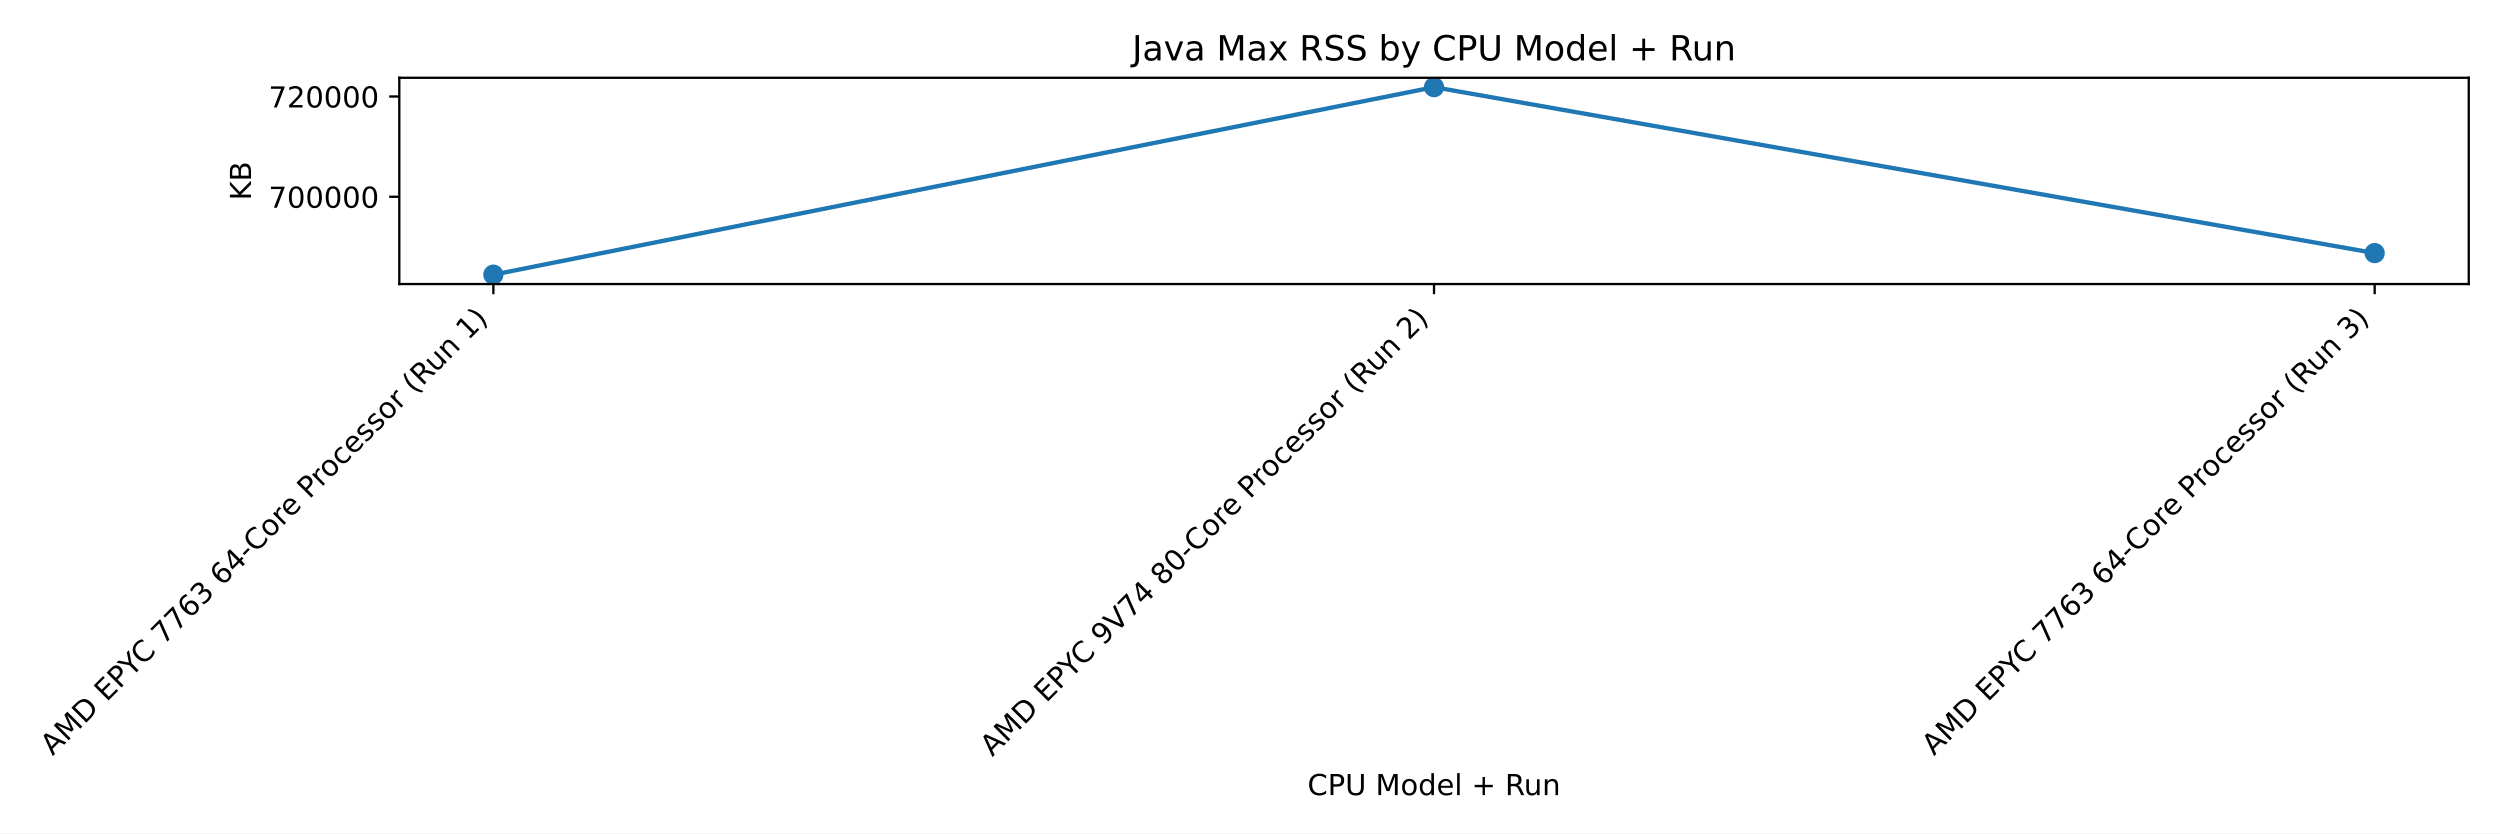
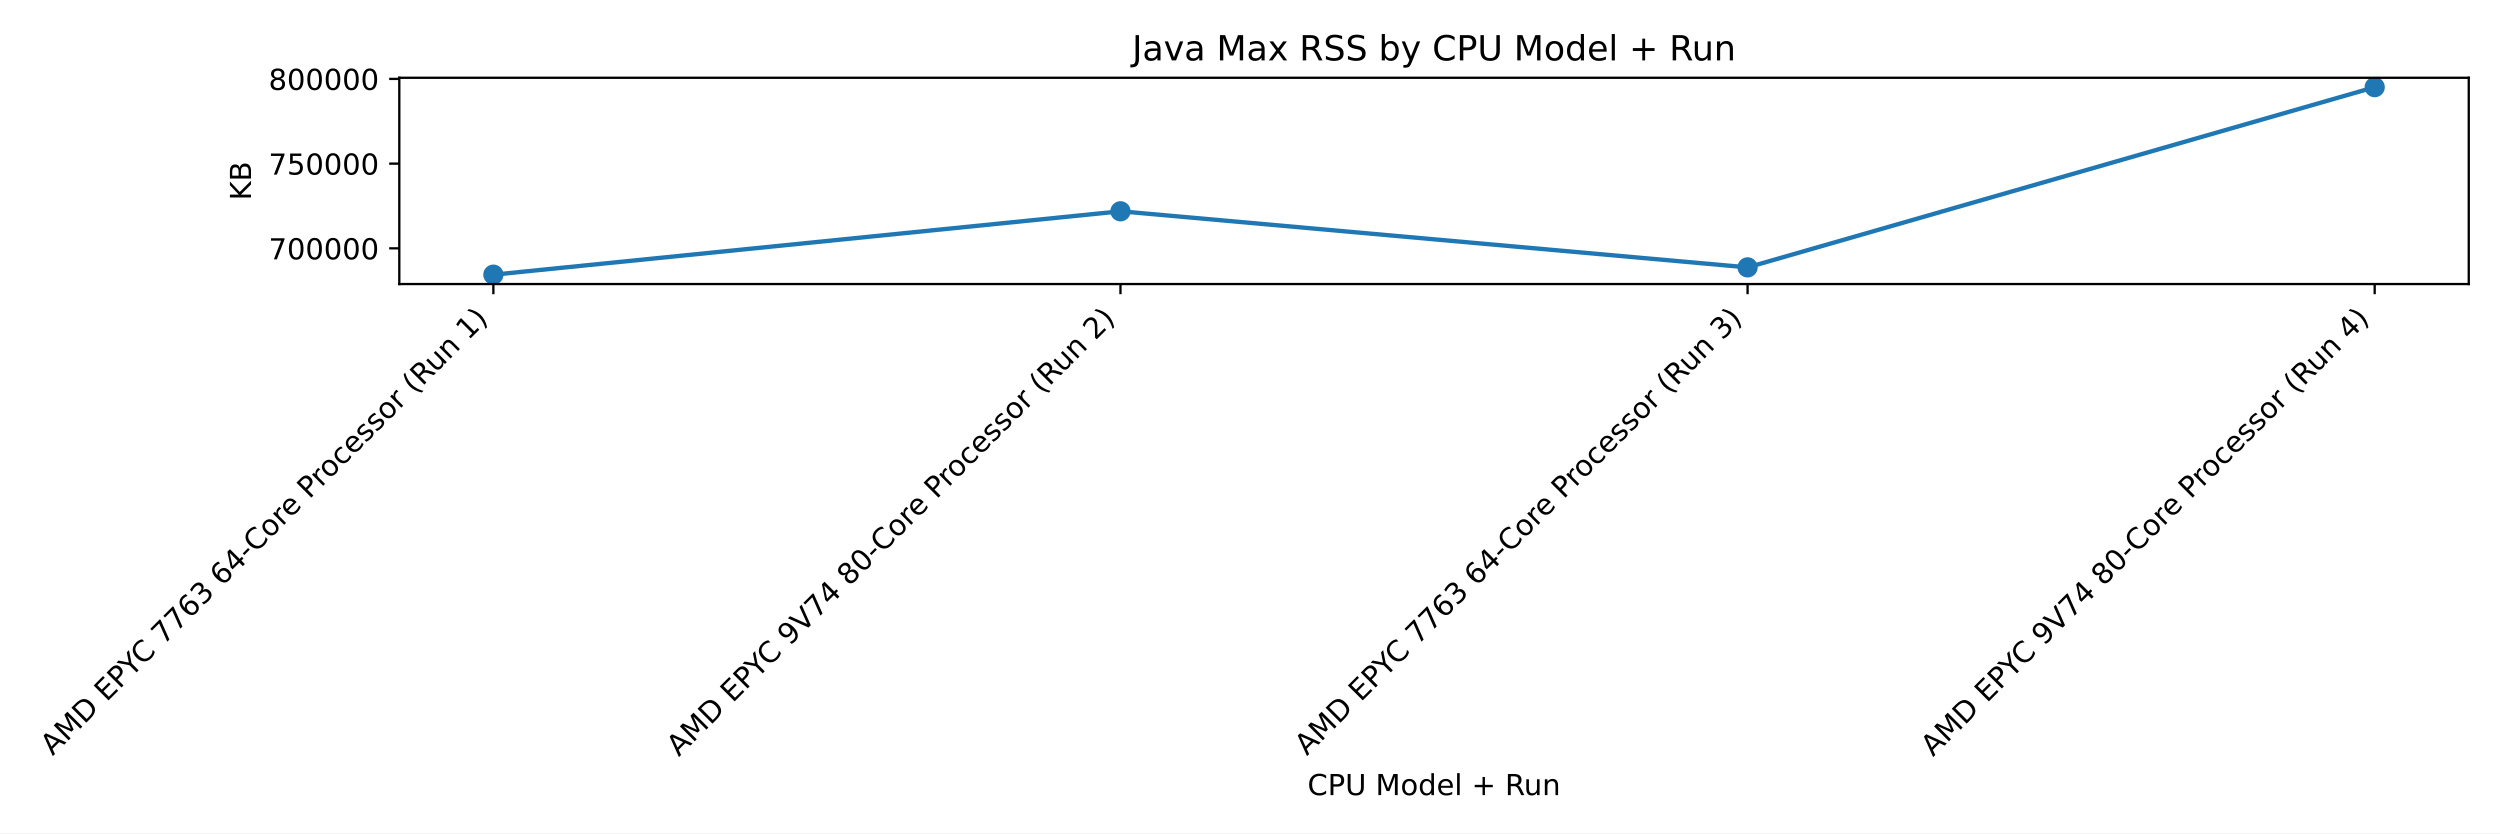
<svg xmlns="http://www.w3.org/2000/svg" xmlns:xlink="http://www.w3.org/1999/xlink" width="864pt" height="288pt" viewBox="0 0 864 288" version="1.1">
  <defs>
    <style type="text/css">*{stroke-linejoin: round; stroke-linecap: butt}</style>
  </defs>
  <g id="figure_1">
    <g id="patch_1">
      <path d="M 0 288  L 864 288  L 864 0  L 0 0  z " style="fill: #ffffff" />
    </g>
    <g id="axes_1">
      <g id="patch_2">
        <path d="M 137.999 98.166  L 853.2 98.166  L 853.2 26.88  L 137.999 26.88  z " style="fill: #ffffff" />
      </g>
      <g id="matplotlib.axis_1">
        <g id="xtick_1">
          <g id="line2d_1">
            <defs>
-               <path id="m77869fb9e8" d="M 0 0  L 0 3.5  " style="stroke: #000000; stroke-width: 0.8" />
+               <path id="m0b46e09ee9" d="M 0 0  L 0 3.5  " style="stroke: #000000; stroke-width: 0.8" />
            </defs>
            <g>
-               <use xlink:href="#m77869fb9e8" x="170.508" y="98.166" style="stroke: #000000; stroke-width: 0.8" />
+               <use xlink:href="#m0b46e09ee9" x="170.508" y="98.166" style="stroke: #000000; stroke-width: 0.8" />
            </g>
          </g>
          <g id="text_1">
            <g transform="translate(18.19508 261.3818) rotate(-45) scale(0.1 -0.1)">
              <defs>
                <path id="DejaVuSans-41" d="M 2188 4044  L 1331 1722  L 3047 1722  L 2188 4044  z M 1831 4666  L 2547 4666  L 4325 0  L 3669 0  L 3244 1197  L 1141 1197  L 716 0  L 50 0  L 1831 4666  z " transform="scale(0.015625)" />
                <path id="DejaVuSans-4d" d="M 628 4666  L 1569 4666  L 2759 1491  L 3956 4666  L 4897 4666  L 4897 0  L 4281 0  L 4281 4097  L 3078 897  L 2444 897  L 1241 4097  L 1241 0  L 628 0  L 628 4666  z " transform="scale(0.015625)" />
                <path id="DejaVuSans-44" d="M 1259 4147  L 1259 519  L 2022 519  Q 2988 519 3436 956  Q 3884 1394 3884 2338  Q 3884 3275 3436 3711  Q 2988 4147 2022 4147  L 1259 4147  z M 628 4666  L 1925 4666  Q 3281 4666 3915 4102  Q 4550 3538 4550 2338  Q 4550 1131 3912 565  Q 3275 0 1925 0  L 628 0  L 628 4666  z " transform="scale(0.015625)" />
                <path id="DejaVuSans-20" transform="scale(0.015625)" />
                <path id="DejaVuSans-45" d="M 628 4666  L 3578 4666  L 3578 4134  L 1259 4134  L 1259 2753  L 3481 2753  L 3481 2222  L 1259 2222  L 1259 531  L 3634 531  L 3634 0  L 628 0  L 628 4666  z " transform="scale(0.015625)" />
                <path id="DejaVuSans-50" d="M 1259 4147  L 1259 2394  L 2053 2394  Q 2494 2394 2734 2622  Q 2975 2850 2975 3272  Q 2975 3691 2734 3919  Q 2494 4147 2053 4147  L 1259 4147  z M 628 4666  L 2053 4666  Q 2838 4666 3239 4311  Q 3641 3956 3641 3272  Q 3641 2581 3239 2228  Q 2838 1875 2053 1875  L 1259 1875  L 1259 0  L 628 0  L 628 4666  z " transform="scale(0.015625)" />
                <path id="DejaVuSans-59" d="M -13 4666  L 666 4666  L 1959 2747  L 3244 4666  L 3922 4666  L 2272 2222  L 2272 0  L 1638 0  L 1638 2222  L -13 4666  z " transform="scale(0.015625)" />
                <path id="DejaVuSans-43" d="M 4122 4306  L 4122 3641  Q 3803 3938 3442 4084  Q 3081 4231 2675 4231  Q 1875 4231 1450 3742  Q 1025 3253 1025 2328  Q 1025 1406 1450 917  Q 1875 428 2675 428  Q 3081 428 3442 575  Q 3803 722 4122 1019  L 4122 359  Q 3791 134 3420 21  Q 3050 -91 2638 -91  Q 1578 -91 968 557  Q 359 1206 359 2328  Q 359 3453 968 4101  Q 1578 4750 2638 4750  Q 3056 4750 3426 4639  Q 3797 4528 4122 4306  z " transform="scale(0.015625)" />
                <path id="DejaVuSans-37" d="M 525 4666  L 3525 4666  L 3525 4397  L 1831 0  L 1172 0  L 2766 4134  L 525 4134  L 525 4666  z " transform="scale(0.015625)" />
                <path id="DejaVuSans-36" d="M 2113 2584  Q 1688 2584 1439 2293  Q 1191 2003 1191 1497  Q 1191 994 1439 701  Q 1688 409 2113 409  Q 2538 409 2786 701  Q 3034 994 3034 1497  Q 3034 2003 2786 2293  Q 2538 2584 2113 2584  z M 3366 4563  L 3366 3988  Q 3128 4100 2886 4159  Q 2644 4219 2406 4219  Q 1781 4219 1451 3797  Q 1122 3375 1075 2522  Q 1259 2794 1537 2939  Q 1816 3084 2150 3084  Q 2853 3084 3261 2657  Q 3669 2231 3669 1497  Q 3669 778 3244 343  Q 2819 -91 2113 -91  Q 1303 -91 875 529  Q 447 1150 447 2328  Q 447 3434 972 4092  Q 1497 4750 2381 4750  Q 2619 4750 2861 4703  Q 3103 4656 3366 4563  z " transform="scale(0.015625)" />
                <path id="DejaVuSans-33" d="M 2597 2516  Q 3050 2419 3304 2112  Q 3559 1806 3559 1356  Q 3559 666 3084 287  Q 2609 -91 1734 -91  Q 1441 -91 1130 -33  Q 819 25 488 141  L 488 750  Q 750 597 1062 519  Q 1375 441 1716 441  Q 2309 441 2620 675  Q 2931 909 2931 1356  Q 2931 1769 2642 2001  Q 2353 2234 1838 2234  L 1294 2234  L 1294 2753  L 1863 2753  Q 2328 2753 2575 2939  Q 2822 3125 2822 3475  Q 2822 3834 2567 4026  Q 2313 4219 1838 4219  Q 1578 4219 1281 4162  Q 984 4106 628 3988  L 628 4550  Q 988 4650 1302 4700  Q 1616 4750 1894 4750  Q 2613 4750 3031 4423  Q 3450 4097 3450 3541  Q 3450 3153 3228 2886  Q 3006 2619 2597 2516  z " transform="scale(0.015625)" />
                <path id="DejaVuSans-34" d="M 2419 4116  L 825 1625  L 2419 1625  L 2419 4116  z M 2253 4666  L 3047 4666  L 3047 1625  L 3713 1625  L 3713 1100  L 3047 1100  L 3047 0  L 2419 0  L 2419 1100  L 313 1100  L 313 1709  L 2253 4666  z " transform="scale(0.015625)" />
                <path id="DejaVuSans-2d" d="M 313 2009  L 1997 2009  L 1997 1497  L 313 1497  L 313 2009  z " transform="scale(0.015625)" />
                <path id="DejaVuSans-6f" d="M 1959 3097  Q 1497 3097 1228 2736  Q 959 2375 959 1747  Q 959 1119 1226 758  Q 1494 397 1959 397  Q 2419 397 2687 759  Q 2956 1122 2956 1747  Q 2956 2369 2687 2733  Q 2419 3097 1959 3097  z M 1959 3584  Q 2709 3584 3137 3096  Q 3566 2609 3566 1747  Q 3566 888 3137 398  Q 2709 -91 1959 -91  Q 1206 -91 779 398  Q 353 888 353 1747  Q 353 2609 779 3096  Q 1206 3584 1959 3584  z " transform="scale(0.015625)" />
                <path id="DejaVuSans-72" d="M 2631 2963  Q 2534 3019 2420 3045  Q 2306 3072 2169 3072  Q 1681 3072 1420 2755  Q 1159 2438 1159 1844  L 1159 0  L 581 0  L 581 3500  L 1159 3500  L 1159 2956  Q 1341 3275 1631 3429  Q 1922 3584 2338 3584  Q 2397 3584 2469 3576  Q 2541 3569 2628 3553  L 2631 2963  z " transform="scale(0.015625)" />
                <path id="DejaVuSans-65" d="M 3597 1894  L 3597 1613  L 953 1613  Q 991 1019 1311 708  Q 1631 397 2203 397  Q 2534 397 2845 478  Q 3156 559 3463 722  L 3463 178  Q 3153 47 2828 -22  Q 2503 -91 2169 -91  Q 1331 -91 842 396  Q 353 884 353 1716  Q 353 2575 817 3079  Q 1281 3584 2069 3584  Q 2775 3584 3186 3129  Q 3597 2675 3597 1894  z M 3022 2063  Q 3016 2534 2758 2815  Q 2500 3097 2075 3097  Q 1594 3097 1305 2825  Q 1016 2553 972 2059  L 3022 2063  z " transform="scale(0.015625)" />
                <path id="DejaVuSans-63" d="M 3122 3366  L 3122 2828  Q 2878 2963 2633 3030  Q 2388 3097 2138 3097  Q 1578 3097 1268 2742  Q 959 2388 959 1747  Q 959 1106 1268 751  Q 1578 397 2138 397  Q 2388 397 2633 464  Q 2878 531 3122 666  L 3122 134  Q 2881 22 2623 -34  Q 2366 -91 2075 -91  Q 1284 -91 818 406  Q 353 903 353 1747  Q 353 2603 823 3093  Q 1294 3584 2113 3584  Q 2378 3584 2631 3529  Q 2884 3475 3122 3366  z " transform="scale(0.015625)" />
                <path id="DejaVuSans-73" d="M 2834 3397  L 2834 2853  Q 2591 2978 2328 3040  Q 2066 3103 1784 3103  Q 1356 3103 1142 2972  Q 928 2841 928 2578  Q 928 2378 1081 2264  Q 1234 2150 1697 2047  L 1894 2003  Q 2506 1872 2764 1633  Q 3022 1394 3022 966  Q 3022 478 2636 193  Q 2250 -91 1575 -91  Q 1294 -91 989 -36  Q 684 19 347 128  L 347 722  Q 666 556 975 473  Q 1284 391 1588 391  Q 1994 391 2212 530  Q 2431 669 2431 922  Q 2431 1156 2273 1281  Q 2116 1406 1581 1522  L 1381 1569  Q 847 1681 609 1914  Q 372 2147 372 2553  Q 372 3047 722 3315  Q 1072 3584 1716 3584  Q 2034 3584 2315 3537  Q 2597 3491 2834 3397  z " transform="scale(0.015625)" />
                <path id="DejaVuSans-28" d="M 1984 4856  Q 1566 4138 1362 3434  Q 1159 2731 1159 2009  Q 1159 1288 1364 580  Q 1569 -128 1984 -844  L 1484 -844  Q 1016 -109 783 600  Q 550 1309 550 2009  Q 550 2706 781 3412  Q 1013 4119 1484 4856  L 1984 4856  z " transform="scale(0.015625)" />
                <path id="DejaVuSans-52" d="M 2841 2188  Q 3044 2119 3236 1894  Q 3428 1669 3622 1275  L 4263 0  L 3584 0  L 2988 1197  Q 2756 1666 2539 1819  Q 2322 1972 1947 1972  L 1259 1972  L 1259 0  L 628 0  L 628 4666  L 2053 4666  Q 2853 4666 3247 4331  Q 3641 3997 3641 3322  Q 3641 2881 3436 2590  Q 3231 2300 2841 2188  z M 1259 4147  L 1259 2491  L 2053 2491  Q 2509 2491 2742 2702  Q 2975 2913 2975 3322  Q 2975 3731 2742 3939  Q 2509 4147 2053 4147  L 1259 4147  z " transform="scale(0.015625)" />
                <path id="DejaVuSans-75" d="M 544 1381  L 544 3500  L 1119 3500  L 1119 1403  Q 1119 906 1312 657  Q 1506 409 1894 409  Q 2359 409 2629 706  Q 2900 1003 2900 1516  L 2900 3500  L 3475 3500  L 3475 0  L 2900 0  L 2900 538  Q 2691 219 2414 64  Q 2138 -91 1772 -91  Q 1169 -91 856 284  Q 544 659 544 1381  z M 1991 3584  L 1991 3584  z " transform="scale(0.015625)" />
                <path id="DejaVuSans-6e" d="M 3513 2113  L 3513 0  L 2938 0  L 2938 2094  Q 2938 2591 2744 2837  Q 2550 3084 2163 3084  Q 1697 3084 1428 2787  Q 1159 2491 1159 1978  L 1159 0  L 581 0  L 581 3500  L 1159 3500  L 1159 2956  Q 1366 3272 1645 3428  Q 1925 3584 2291 3584  Q 2894 3584 3203 3211  Q 3513 2838 3513 2113  z " transform="scale(0.015625)" />
                <path id="DejaVuSans-31" d="M 794 531  L 1825 531  L 1825 4091  L 703 3866  L 703 4441  L 1819 4666  L 2450 4666  L 2450 531  L 3481 531  L 3481 0  L 794 0  L 794 531  z " transform="scale(0.015625)" />
                <path id="DejaVuSans-29" d="M 513 4856  L 1013 4856  Q 1481 4119 1714 3412  Q 1947 2706 1947 2009  Q 1947 1309 1714 600  Q 1481 -109 1013 -844  L 513 -844  Q 928 -128 1133 580  Q 1338 1288 1338 2009  Q 1338 2731 1133 3434  Q 928 4138 513 4856  z " transform="scale(0.015625)" />
              </defs>
              <use xlink:href="#DejaVuSans-41" />
              <use xlink:href="#DejaVuSans-4d" transform="translate(68.4082 0)" />
              <use xlink:href="#DejaVuSans-44" transform="translate(154.6875 0)" />
              <use xlink:href="#DejaVuSans-20" transform="translate(231.6895 0)" />
              <use xlink:href="#DejaVuSans-45" transform="translate(263.4766 0)" />
              <use xlink:href="#DejaVuSans-50" transform="translate(326.6602 0)" />
              <use xlink:href="#DejaVuSans-59" transform="translate(384.7129 0)" />
              <use xlink:href="#DejaVuSans-43" transform="translate(440.2969 0)" />
              <use xlink:href="#DejaVuSans-20" transform="translate(510.1211 0)" />
              <use xlink:href="#DejaVuSans-37" transform="translate(541.9082 0)" />
              <use xlink:href="#DejaVuSans-37" transform="translate(605.5312 0)" />
              <use xlink:href="#DejaVuSans-36" transform="translate(669.1543 0)" />
              <use xlink:href="#DejaVuSans-33" transform="translate(732.7773 0)" />
              <use xlink:href="#DejaVuSans-20" transform="translate(796.4004 0)" />
              <use xlink:href="#DejaVuSans-36" transform="translate(828.1875 0)" />
              <use xlink:href="#DejaVuSans-34" transform="translate(891.8105 0)" />
              <use xlink:href="#DejaVuSans-2d" transform="translate(955.4336 0)" />
              <use xlink:href="#DejaVuSans-43" transform="translate(991.5176 0)" />
              <use xlink:href="#DejaVuSans-6f" transform="translate(1061.342 0)" />
              <use xlink:href="#DejaVuSans-72" transform="translate(1122.523 0)" />
              <use xlink:href="#DejaVuSans-65" transform="translate(1161.387 0)" />
              <use xlink:href="#DejaVuSans-20" transform="translate(1222.91 0)" />
              <use xlink:href="#DejaVuSans-50" transform="translate(1254.697 0)" />
              <use xlink:href="#DejaVuSans-72" transform="translate(1313.25 0)" />
              <use xlink:href="#DejaVuSans-6f" transform="translate(1352.113 0)" />
              <use xlink:href="#DejaVuSans-63" transform="translate(1413.295 0)" />
              <use xlink:href="#DejaVuSans-65" transform="translate(1468.275 0)" />
              <use xlink:href="#DejaVuSans-73" transform="translate(1529.799 0)" />
              <use xlink:href="#DejaVuSans-73" transform="translate(1581.898 0)" />
              <use xlink:href="#DejaVuSans-6f" transform="translate(1633.998 0)" />
              <use xlink:href="#DejaVuSans-72" transform="translate(1695.18 0)" />
              <use xlink:href="#DejaVuSans-20" transform="translate(1736.293 0)" />
              <use xlink:href="#DejaVuSans-28" transform="translate(1768.08 0)" />
              <use xlink:href="#DejaVuSans-52" transform="translate(1807.094 0)" />
              <use xlink:href="#DejaVuSans-75" transform="translate(1872.076 0)" />
              <use xlink:href="#DejaVuSans-6e" transform="translate(1935.455 0)" />
              <use xlink:href="#DejaVuSans-20" transform="translate(1998.834 0)" />
              <use xlink:href="#DejaVuSans-31" transform="translate(2030.621 0)" />
              <use xlink:href="#DejaVuSans-29" transform="translate(2094.244 0)" />
            </g>
          </g>
        </g>
        <g id="xtick_2">
          <g id="line2d_2">
            <g>
-               <use xlink:href="#m77869fb9e8" x="495.599" y="98.166" style="stroke: #000000; stroke-width: 0.8" />
+               <use xlink:href="#m0b46e09ee9" x="387.236" y="98.166" style="stroke: #000000; stroke-width: 0.8" />
            </g>
          </g>
          <g id="text_2">
-             <g transform="translate(342.9484 261.7199) rotate(-45) scale(0.1 -0.1)">
+             <g transform="translate(234.5846 261.7199) rotate(-45) scale(0.1 -0.1)">
              <defs>
                <path id="DejaVuSans-39" d="M 703 97  L 703 672  Q 941 559 1184 500  Q 1428 441 1663 441  Q 2288 441 2617 861  Q 2947 1281 2994 2138  Q 2813 1869 2534 1725  Q 2256 1581 1919 1581  Q 1219 1581 811 2004  Q 403 2428 403 3163  Q 403 3881 828 4315  Q 1253 4750 1959 4750  Q 2769 4750 3195 4129  Q 3622 3509 3622 2328  Q 3622 1225 3098 567  Q 2575 -91 1691 -91  Q 1453 -91 1209 -44  Q 966 3 703 97  z M 1959 2075  Q 2384 2075 2632 2365  Q 2881 2656 2881 3163  Q 2881 3666 2632 3958  Q 2384 4250 1959 4250  Q 1534 4250 1286 3958  Q 1038 3666 1038 3163  Q 1038 2656 1286 2365  Q 1534 2075 1959 2075  z " transform="scale(0.015625)" />
                <path id="DejaVuSans-56" d="M 1831 0  L 50 4666  L 709 4666  L 2188 738  L 3669 4666  L 4325 4666  L 2547 0  L 1831 0  z " transform="scale(0.015625)" />
                <path id="DejaVuSans-38" d="M 2034 2216  Q 1584 2216 1326 1975  Q 1069 1734 1069 1313  Q 1069 891 1326 650  Q 1584 409 2034 409  Q 2484 409 2743 651  Q 3003 894 3003 1313  Q 3003 1734 2745 1975  Q 2488 2216 2034 2216  z M 1403 2484  Q 997 2584 770 2862  Q 544 3141 544 3541  Q 544 4100 942 4425  Q 1341 4750 2034 4750  Q 2731 4750 3128 4425  Q 3525 4100 3525 3541  Q 3525 3141 3298 2862  Q 3072 2584 2669 2484  Q 3125 2378 3379 2068  Q 3634 1759 3634 1313  Q 3634 634 3220 271  Q 2806 -91 2034 -91  Q 1263 -91 848 271  Q 434 634 434 1313  Q 434 1759 690 2068  Q 947 2378 1403 2484  z M 1172 3481  Q 1172 3119 1398 2916  Q 1625 2713 2034 2713  Q 2441 2713 2670 2916  Q 2900 3119 2900 3481  Q 2900 3844 2670 4047  Q 2441 4250 2034 4250  Q 1625 4250 1398 4047  Q 1172 3844 1172 3481  z " transform="scale(0.015625)" />
                <path id="DejaVuSans-30" d="M 2034 4250  Q 1547 4250 1301 3770  Q 1056 3291 1056 2328  Q 1056 1369 1301 889  Q 1547 409 2034 409  Q 2525 409 2770 889  Q 3016 1369 3016 2328  Q 3016 3291 2770 3770  Q 2525 4250 2034 4250  z M 2034 4750  Q 2819 4750 3233 4129  Q 3647 3509 3647 2328  Q 3647 1150 3233 529  Q 2819 -91 2034 -91  Q 1250 -91 836 529  Q 422 1150 422 2328  Q 422 3509 836 4129  Q 1250 4750 2034 4750  z " transform="scale(0.015625)" />
                <path id="DejaVuSans-32" d="M 1228 531  L 3431 531  L 3431 0  L 469 0  L 469 531  Q 828 903 1448 1529  Q 2069 2156 2228 2338  Q 2531 2678 2651 2914  Q 2772 3150 2772 3378  Q 2772 3750 2511 3984  Q 2250 4219 1831 4219  Q 1534 4219 1204 4116  Q 875 4013 500 3803  L 500 4441  Q 881 4594 1212 4672  Q 1544 4750 1819 4750  Q 2544 4750 2975 4387  Q 3406 4025 3406 3419  Q 3406 3131 3298 2873  Q 3191 2616 2906 2266  Q 2828 2175 2409 1742  Q 1991 1309 1228 531  z " transform="scale(0.015625)" />
              </defs>
              <use xlink:href="#DejaVuSans-41" />
              <use xlink:href="#DejaVuSans-4d" transform="translate(68.4082 0)" />
              <use xlink:href="#DejaVuSans-44" transform="translate(154.6875 0)" />
              <use xlink:href="#DejaVuSans-20" transform="translate(231.6895 0)" />
              <use xlink:href="#DejaVuSans-45" transform="translate(263.4766 0)" />
              <use xlink:href="#DejaVuSans-50" transform="translate(326.6602 0)" />
              <use xlink:href="#DejaVuSans-59" transform="translate(384.7129 0)" />
              <use xlink:href="#DejaVuSans-43" transform="translate(440.2969 0)" />
              <use xlink:href="#DejaVuSans-20" transform="translate(510.1211 0)" />
              <use xlink:href="#DejaVuSans-39" transform="translate(541.9082 0)" />
              <use xlink:href="#DejaVuSans-56" transform="translate(605.5312 0)" />
              <use xlink:href="#DejaVuSans-37" transform="translate(673.9395 0)" />
              <use xlink:href="#DejaVuSans-34" transform="translate(737.5625 0)" />
              <use xlink:href="#DejaVuSans-20" transform="translate(801.1855 0)" />
              <use xlink:href="#DejaVuSans-38" transform="translate(832.9727 0)" />
              <use xlink:href="#DejaVuSans-30" transform="translate(896.5957 0)" />
              <use xlink:href="#DejaVuSans-2d" transform="translate(960.2188 0)" />
              <use xlink:href="#DejaVuSans-43" transform="translate(996.3027 0)" />
              <use xlink:href="#DejaVuSans-6f" transform="translate(1066.127 0)" />
              <use xlink:href="#DejaVuSans-72" transform="translate(1127.309 0)" />
              <use xlink:href="#DejaVuSans-65" transform="translate(1166.172 0)" />
              <use xlink:href="#DejaVuSans-20" transform="translate(1227.695 0)" />
              <use xlink:href="#DejaVuSans-50" transform="translate(1259.482 0)" />
              <use xlink:href="#DejaVuSans-72" transform="translate(1318.035 0)" />
              <use xlink:href="#DejaVuSans-6f" transform="translate(1356.898 0)" />
              <use xlink:href="#DejaVuSans-63" transform="translate(1418.08 0)" />
              <use xlink:href="#DejaVuSans-65" transform="translate(1473.061 0)" />
              <use xlink:href="#DejaVuSans-73" transform="translate(1534.584 0)" />
              <use xlink:href="#DejaVuSans-73" transform="translate(1586.684 0)" />
              <use xlink:href="#DejaVuSans-6f" transform="translate(1638.783 0)" />
              <use xlink:href="#DejaVuSans-72" transform="translate(1699.965 0)" />
              <use xlink:href="#DejaVuSans-20" transform="translate(1741.078 0)" />
              <use xlink:href="#DejaVuSans-28" transform="translate(1772.865 0)" />
              <use xlink:href="#DejaVuSans-52" transform="translate(1811.879 0)" />
              <use xlink:href="#DejaVuSans-75" transform="translate(1876.861 0)" />
              <use xlink:href="#DejaVuSans-6e" transform="translate(1940.24 0)" />
              <use xlink:href="#DejaVuSans-20" transform="translate(2003.619 0)" />
              <use xlink:href="#DejaVuSans-32" transform="translate(2035.406 0)" />
              <use xlink:href="#DejaVuSans-29" transform="translate(2099.029 0)" />
            </g>
          </g>
        </g>
        <g id="xtick_3">
          <g id="line2d_3">
            <g>
-               <use xlink:href="#m77869fb9e8" x="820.691" y="98.166" style="stroke: #000000; stroke-width: 0.8" />
+               <use xlink:href="#m0b46e09ee9" x="603.963" y="98.166" style="stroke: #000000; stroke-width: 0.8" />
            </g>
          </g>
          <g id="text_3">
-             <g transform="translate(668.3779 261.3818) rotate(-45) scale(0.1 -0.1)">
+             <g transform="translate(451.6503 261.3818) rotate(-45) scale(0.1 -0.1)">
              <use xlink:href="#DejaVuSans-41" />
              <use xlink:href="#DejaVuSans-4d" transform="translate(68.4082 0)" />
              <use xlink:href="#DejaVuSans-44" transform="translate(154.6875 0)" />
              <use xlink:href="#DejaVuSans-20" transform="translate(231.6895 0)" />
              <use xlink:href="#DejaVuSans-45" transform="translate(263.4766 0)" />
              <use xlink:href="#DejaVuSans-50" transform="translate(326.6602 0)" />
              <use xlink:href="#DejaVuSans-59" transform="translate(384.7129 0)" />
              <use xlink:href="#DejaVuSans-43" transform="translate(440.2969 0)" />
              <use xlink:href="#DejaVuSans-20" transform="translate(510.1211 0)" />
              <use xlink:href="#DejaVuSans-37" transform="translate(541.9082 0)" />
              <use xlink:href="#DejaVuSans-37" transform="translate(605.5312 0)" />
              <use xlink:href="#DejaVuSans-36" transform="translate(669.1543 0)" />
              <use xlink:href="#DejaVuSans-33" transform="translate(732.7773 0)" />
              <use xlink:href="#DejaVuSans-20" transform="translate(796.4004 0)" />
              <use xlink:href="#DejaVuSans-36" transform="translate(828.1875 0)" />
              <use xlink:href="#DejaVuSans-34" transform="translate(891.8105 0)" />
              <use xlink:href="#DejaVuSans-2d" transform="translate(955.4336 0)" />
              <use xlink:href="#DejaVuSans-43" transform="translate(991.5176 0)" />
              <use xlink:href="#DejaVuSans-6f" transform="translate(1061.342 0)" />
              <use xlink:href="#DejaVuSans-72" transform="translate(1122.523 0)" />
              <use xlink:href="#DejaVuSans-65" transform="translate(1161.387 0)" />
              <use xlink:href="#DejaVuSans-20" transform="translate(1222.91 0)" />
              <use xlink:href="#DejaVuSans-50" transform="translate(1254.697 0)" />
              <use xlink:href="#DejaVuSans-72" transform="translate(1313.25 0)" />
              <use xlink:href="#DejaVuSans-6f" transform="translate(1352.113 0)" />
              <use xlink:href="#DejaVuSans-63" transform="translate(1413.295 0)" />
              <use xlink:href="#DejaVuSans-65" transform="translate(1468.275 0)" />
              <use xlink:href="#DejaVuSans-73" transform="translate(1529.799 0)" />
              <use xlink:href="#DejaVuSans-73" transform="translate(1581.898 0)" />
              <use xlink:href="#DejaVuSans-6f" transform="translate(1633.998 0)" />
              <use xlink:href="#DejaVuSans-72" transform="translate(1695.18 0)" />
              <use xlink:href="#DejaVuSans-20" transform="translate(1736.293 0)" />
              <use xlink:href="#DejaVuSans-28" transform="translate(1768.08 0)" />
              <use xlink:href="#DejaVuSans-52" transform="translate(1807.094 0)" />
              <use xlink:href="#DejaVuSans-75" transform="translate(1872.076 0)" />
              <use xlink:href="#DejaVuSans-6e" transform="translate(1935.455 0)" />
              <use xlink:href="#DejaVuSans-20" transform="translate(1998.834 0)" />
              <use xlink:href="#DejaVuSans-33" transform="translate(2030.621 0)" />
              <use xlink:href="#DejaVuSans-29" transform="translate(2094.244 0)" />
            </g>
          </g>
        </g>
-         <g id="text_4">
+         <g id="xtick_4">
+           <g id="line2d_4">
+             <g>
+               <use xlink:href="#m0b46e09ee9" x="820.691" y="98.166" style="stroke: #000000; stroke-width: 0.8" />
+             </g>
+           </g>
+           <g id="text_4">
+             <g transform="translate(668.0398 261.7199) rotate(-45) scale(0.1 -0.1)">
+               <use xlink:href="#DejaVuSans-41" />
+               <use xlink:href="#DejaVuSans-4d" transform="translate(68.4082 0)" />
+               <use xlink:href="#DejaVuSans-44" transform="translate(154.6875 0)" />
+               <use xlink:href="#DejaVuSans-20" transform="translate(231.6895 0)" />
+               <use xlink:href="#DejaVuSans-45" transform="translate(263.4766 0)" />
+               <use xlink:href="#DejaVuSans-50" transform="translate(326.6602 0)" />
+               <use xlink:href="#DejaVuSans-59" transform="translate(384.7129 0)" />
+               <use xlink:href="#DejaVuSans-43" transform="translate(440.2969 0)" />
+               <use xlink:href="#DejaVuSans-20" transform="translate(510.1211 0)" />
+               <use xlink:href="#DejaVuSans-39" transform="translate(541.9082 0)" />
+               <use xlink:href="#DejaVuSans-56" transform="translate(605.5312 0)" />
+               <use xlink:href="#DejaVuSans-37" transform="translate(673.9395 0)" />
+               <use xlink:href="#DejaVuSans-34" transform="translate(737.5625 0)" />
+               <use xlink:href="#DejaVuSans-20" transform="translate(801.1855 0)" />
+               <use xlink:href="#DejaVuSans-38" transform="translate(832.9727 0)" />
+               <use xlink:href="#DejaVuSans-30" transform="translate(896.5957 0)" />
+               <use xlink:href="#DejaVuSans-2d" transform="translate(960.2188 0)" />
+               <use xlink:href="#DejaVuSans-43" transform="translate(996.3027 0)" />
+               <use xlink:href="#DejaVuSans-6f" transform="translate(1066.127 0)" />
+               <use xlink:href="#DejaVuSans-72" transform="translate(1127.309 0)" />
+               <use xlink:href="#DejaVuSans-65" transform="translate(1166.172 0)" />
+               <use xlink:href="#DejaVuSans-20" transform="translate(1227.695 0)" />
+               <use xlink:href="#DejaVuSans-50" transform="translate(1259.482 0)" />
+               <use xlink:href="#DejaVuSans-72" transform="translate(1318.035 0)" />
+               <use xlink:href="#DejaVuSans-6f" transform="translate(1356.898 0)" />
+               <use xlink:href="#DejaVuSans-63" transform="translate(1418.08 0)" />
+               <use xlink:href="#DejaVuSans-65" transform="translate(1473.061 0)" />
+               <use xlink:href="#DejaVuSans-73" transform="translate(1534.584 0)" />
+               <use xlink:href="#DejaVuSans-73" transform="translate(1586.684 0)" />
+               <use xlink:href="#DejaVuSans-6f" transform="translate(1638.783 0)" />
+               <use xlink:href="#DejaVuSans-72" transform="translate(1699.965 0)" />
+               <use xlink:href="#DejaVuSans-20" transform="translate(1741.078 0)" />
+               <use xlink:href="#DejaVuSans-28" transform="translate(1772.865 0)" />
+               <use xlink:href="#DejaVuSans-52" transform="translate(1811.879 0)" />
+               <use xlink:href="#DejaVuSans-75" transform="translate(1876.861 0)" />
+               <use xlink:href="#DejaVuSans-6e" transform="translate(1940.24 0)" />
+               <use xlink:href="#DejaVuSans-20" transform="translate(2003.619 0)" />
+               <use xlink:href="#DejaVuSans-34" transform="translate(2035.406 0)" />
+               <use xlink:href="#DejaVuSans-29" transform="translate(2099.029 0)" />
+             </g>
+           </g>
+         </g>
+         <g id="text_5">
          <g transform="translate(451.8768 274.7889) scale(0.1 -0.1)">
            <defs>
              <path id="DejaVuSans-55" d="M 556 4666  L 1191 4666  L 1191 1831  Q 1191 1081 1462 751  Q 1734 422 2344 422  Q 2950 422 3222 751  Q 3494 1081 3494 1831  L 3494 4666  L 4128 4666  L 4128 1753  Q 4128 841 3676 375  Q 3225 -91 2344 -91  Q 1459 -91 1007 375  Q 556 841 556 1753  L 556 4666  z " transform="scale(0.015625)" />
              <path id="DejaVuSans-64" d="M 2906 2969  L 2906 4863  L 3481 4863  L 3481 0  L 2906 0  L 2906 525  Q 2725 213 2448 61  Q 2172 -91 1784 -91  Q 1150 -91 751 415  Q 353 922 353 1747  Q 353 2572 751 3078  Q 1150 3584 1784 3584  Q 2172 3584 2448 3432  Q 2725 3281 2906 2969  z M 947 1747  Q 947 1113 1208 752  Q 1469 391 1925 391  Q 2381 391 2643 752  Q 2906 1113 2906 1747  Q 2906 2381 2643 2742  Q 2381 3103 1925 3103  Q 1469 3103 1208 2742  Q 947 2381 947 1747  z " transform="scale(0.015625)" />
              <path id="DejaVuSans-6c" d="M 603 4863  L 1178 4863  L 1178 0  L 603 0  L 603 4863  z " transform="scale(0.015625)" />
              <path id="DejaVuSans-2b" d="M 2944 4013  L 2944 2272  L 4684 2272  L 4684 1741  L 2944 1741  L 2944 0  L 2419 0  L 2419 1741  L 678 1741  L 678 2272  L 2419 2272  L 2419 4013  L 2944 4013  z " transform="scale(0.015625)" />
            </defs>
            <use xlink:href="#DejaVuSans-43" />
            <use xlink:href="#DejaVuSans-50" transform="translate(69.82422 0)" />
            <use xlink:href="#DejaVuSans-55" transform="translate(130.127 0)" />
            <use xlink:href="#DejaVuSans-20" transform="translate(203.3203 0)" />
            <use xlink:href="#DejaVuSans-4d" transform="translate(235.1074 0)" />
            <use xlink:href="#DejaVuSans-6f" transform="translate(321.3867 0)" />
            <use xlink:href="#DejaVuSans-64" transform="translate(382.5684 0)" />
            <use xlink:href="#DejaVuSans-65" transform="translate(446.0449 0)" />
            <use xlink:href="#DejaVuSans-6c" transform="translate(507.5684 0)" />
            <use xlink:href="#DejaVuSans-20" transform="translate(535.3516 0)" />
            <use xlink:href="#DejaVuSans-2b" transform="translate(567.1387 0)" />
            <use xlink:href="#DejaVuSans-20" transform="translate(650.9277 0)" />
            <use xlink:href="#DejaVuSans-52" transform="translate(682.7148 0)" />
            <use xlink:href="#DejaVuSans-75" transform="translate(747.6973 0)" />
            <use xlink:href="#DejaVuSans-6e" transform="translate(811.0762 0)" />
          </g>
        </g>
      </g>
      <g id="matplotlib.axis_2">
        <g id="ytick_1">
-           <g id="line2d_4">
+           <g id="line2d_5">
            <defs>
-               <path id="m7fe3e794cd" d="M 0 0  L -3.5 0  " style="stroke: #000000; stroke-width: 0.8" />
+               <path id="m1b94db7f3c" d="M 0 0  L -3.5 0  " style="stroke: #000000; stroke-width: 0.8" />
            </defs>
            <g>
-               <use xlink:href="#m7fe3e794cd" x="137.999" y="67.999" style="stroke: #000000; stroke-width: 0.8" />
-             </g>
-           </g>
-           <g id="text_5">
-             <g transform="translate(92.82395 71.79804) scale(0.1 -0.1)">
+               <use xlink:href="#m1b94db7f3c" x="137.999" y="85.826" style="stroke: #000000; stroke-width: 0.8" />
+             </g>
+           </g>
+           <g id="text_6">
+             <g transform="translate(92.82395 89.6257) scale(0.1 -0.1)">
              <use xlink:href="#DejaVuSans-37" />
              <use xlink:href="#DejaVuSans-30" transform="translate(63.62305 0)" />
              <use xlink:href="#DejaVuSans-30" transform="translate(127.2461 0)" />
              <use xlink:href="#DejaVuSans-30" transform="translate(190.8691 0)" />
              <use xlink:href="#DejaVuSans-30" transform="translate(254.4922 0)" />
              <use xlink:href="#DejaVuSans-30" transform="translate(318.1152 0)" />
            </g>
          </g>
        </g>
        <g id="ytick_2">
-           <g id="line2d_5">
-             <g>
-               <use xlink:href="#m7fe3e794cd" x="137.999" y="33.343" style="stroke: #000000; stroke-width: 0.8" />
-             </g>
-           </g>
-           <g id="text_6">
-             <g transform="translate(92.82395 37.14248) scale(0.1 -0.1)">
+           <g id="line2d_6">
+             <g>
+               <use xlink:href="#m1b94db7f3c" x="137.999" y="56.548" style="stroke: #000000; stroke-width: 0.8" />
+             </g>
+           </g>
+           <g id="text_7">
+             <g transform="translate(92.82395 60.34733) scale(0.1 -0.1)">
+               <defs>
+                 <path id="DejaVuSans-35" d="M 691 4666  L 3169 4666  L 3169 4134  L 1269 4134  L 1269 2991  Q 1406 3038 1543 3061  Q 1681 3084 1819 3084  Q 2600 3084 3056 2656  Q 3513 2228 3513 1497  Q 3513 744 3044 326  Q 2575 -91 1722 -91  Q 1428 -91 1123 -41  Q 819 9 494 109  L 494 744  Q 775 591 1075 516  Q 1375 441 1709 441  Q 2250 441 2565 725  Q 2881 1009 2881 1497  Q 2881 1984 2565 2268  Q 2250 2553 1709 2553  Q 1456 2553 1204 2497  Q 953 2441 691 2322  L 691 4666  z " transform="scale(0.015625)" />
+               </defs>
              <use xlink:href="#DejaVuSans-37" />
-               <use xlink:href="#DejaVuSans-32" transform="translate(63.62305 0)" />
+               <use xlink:href="#DejaVuSans-35" transform="translate(63.62305 0)" />
              <use xlink:href="#DejaVuSans-30" transform="translate(127.2461 0)" />
              <use xlink:href="#DejaVuSans-30" transform="translate(190.8691 0)" />
              <use xlink:href="#DejaVuSans-30" transform="translate(254.4922 0)" />
              <use xlink:href="#DejaVuSans-30" transform="translate(318.1152 0)" />
            </g>
          </g>
        </g>
-         <g id="text_7">
+         <g id="ytick_3">
+           <g id="line2d_7">
+             <g>
+               <use xlink:href="#m1b94db7f3c" x="137.999" y="27.27" style="stroke: #000000; stroke-width: 0.8" />
+             </g>
+           </g>
+           <g id="text_8">
+             <g transform="translate(92.82395 31.06897) scale(0.1 -0.1)">
+               <use xlink:href="#DejaVuSans-38" />
+               <use xlink:href="#DejaVuSans-30" transform="translate(63.62305 0)" />
+               <use xlink:href="#DejaVuSans-30" transform="translate(127.2461 0)" />
+               <use xlink:href="#DejaVuSans-30" transform="translate(190.8691 0)" />
+               <use xlink:href="#DejaVuSans-30" transform="translate(254.4922 0)" />
+               <use xlink:href="#DejaVuSans-30" transform="translate(318.1152 0)" />
+             </g>
+           </g>
+         </g>
+         <g id="text_9">
          <g transform="translate(86.74426 69.23262) rotate(-90) scale(0.1 -0.1)">
            <defs>
              <path id="DejaVuSans-4b" d="M 628 4666  L 1259 4666  L 1259 2694  L 3353 4666  L 4166 4666  L 1850 2491  L 4331 0  L 3500 0  L 1259 2247  L 1259 0  L 628 0  L 628 4666  z " transform="scale(0.015625)" />
              <path id="DejaVuSans-42" d="M 1259 2228  L 1259 519  L 2272 519  Q 2781 519 3026 730  Q 3272 941 3272 1375  Q 3272 1813 3026 2020  Q 2781 2228 2272 2228  L 1259 2228  z M 1259 4147  L 1259 2741  L 2194 2741  Q 2656 2741 2882 2914  Q 3109 3088 3109 3444  Q 3109 3797 2882 3972  Q 2656 4147 2194 4147  L 1259 4147  z M 628 4666  L 2241 4666  Q 2963 4666 3353 4366  Q 3744 4066 3744 3513  Q 3744 3084 3544 2831  Q 3344 2578 2956 2516  Q 3422 2416 3680 2098  Q 3938 1781 3938 1306  Q 3938 681 3513 340  Q 3088 0 2303 0  L 628 0  L 628 4666  z " transform="scale(0.015625)" />
            </defs>
            <use xlink:href="#DejaVuSans-4b" />
            <use xlink:href="#DejaVuSans-42" transform="translate(65.57617 0)" />
          </g>
        </g>
      </g>
-       <g id="line2d_6">
-         <path d="M 170.508 94.926  L 495.599 30.12  L 820.691 87.468  " clip-path="url(#pf3ab3be8ea)" style="fill: none; stroke: #1f77b4; stroke-width: 1.5; stroke-linecap: square" />
+       <g id="line2d_8">
+         <path d="M 170.508 94.926  L 387.236 73.026  L 603.963 92.406  L 820.691 30.12  " clip-path="url(#p8113d13599)" style="fill: none; stroke: #1f77b4; stroke-width: 1.5; stroke-linecap: square" />
        <defs>
-           <path id="me89b6a09ec" d="M 0 3  C 0.796 3 1.559 2.684 2.121 2.121  C 2.684 1.559 3 0.796 3 0  C 3 -0.796 2.684 -1.559 2.121 -2.121  C 1.559 -2.684 0.796 -3 0 -3  C -0.796 -3 -1.559 -2.684 -2.121 -2.121  C -2.684 -1.559 -3 -0.796 -3 0  C -3 0.796 -2.684 1.559 -2.121 2.121  C -1.559 2.684 -0.796 3 0 3  z " style="stroke: #1f77b4" />
+           <path id="mcd6d716205" d="M 0 3  C 0.796 3 1.559 2.684 2.121 2.121  C 2.684 1.559 3 0.796 3 0  C 3 -0.796 2.684 -1.559 2.121 -2.121  C 1.559 -2.684 0.796 -3 0 -3  C -0.796 -3 -1.559 -2.684 -2.121 -2.121  C -2.684 -1.559 -3 -0.796 -3 0  C -3 0.796 -2.684 1.559 -2.121 2.121  C -1.559 2.684 -0.796 3 0 3  z " style="stroke: #1f77b4" />
        </defs>
-         <g clip-path="url(#pf3ab3be8ea)">
-           <use xlink:href="#me89b6a09ec" x="170.508" y="94.926" style="fill: #1f77b4; stroke: #1f77b4" />
-           <use xlink:href="#me89b6a09ec" x="495.599" y="30.12" style="fill: #1f77b4; stroke: #1f77b4" />
-           <use xlink:href="#me89b6a09ec" x="820.691" y="87.468" style="fill: #1f77b4; stroke: #1f77b4" />
+         <g clip-path="url(#p8113d13599)">
+           <use xlink:href="#mcd6d716205" x="170.508" y="94.926" style="fill: #1f77b4; stroke: #1f77b4" />
+           <use xlink:href="#mcd6d716205" x="387.236" y="73.026" style="fill: #1f77b4; stroke: #1f77b4" />
+           <use xlink:href="#mcd6d716205" x="603.963" y="92.406" style="fill: #1f77b4; stroke: #1f77b4" />
+           <use xlink:href="#mcd6d716205" x="820.691" y="30.12" style="fill: #1f77b4; stroke: #1f77b4" />
        </g>
      </g>
      <g id="patch_3">
        <path d="M 137.999 98.166  L 137.999 26.88  " style="fill: none; stroke: #000000; stroke-width: 0.8; stroke-linejoin: miter; stroke-linecap: square" />
      </g>
      <g id="patch_4">
        <path d="M 853.2 98.166  L 853.2 26.88  " style="fill: none; stroke: #000000; stroke-width: 0.8; stroke-linejoin: miter; stroke-linecap: square" />
      </g>
      <g id="patch_5">
        <path d="M 137.999 98.166  L 853.2 98.166  " style="fill: none; stroke: #000000; stroke-width: 0.8; stroke-linejoin: miter; stroke-linecap: square" />
      </g>
      <g id="patch_6">
        <path d="M 137.999 26.88  L 853.2 26.88  " style="fill: none; stroke: #000000; stroke-width: 0.8; stroke-linejoin: miter; stroke-linecap: square" />
      </g>
-       <g id="text_8">
+       <g id="text_10">
        <g transform="translate(391.2773 20.88) scale(0.12 -0.12)">
          <defs>
            <path id="DejaVuSans-4a" d="M 628 4666  L 1259 4666  L 1259 325  Q 1259 -519 939 -900  Q 619 -1281 -91 -1281  L -331 -1281  L -331 -750  L -134 -750  Q 284 -750 456 -515  Q 628 -281 628 325  L 628 4666  z " transform="scale(0.015625)" />
            <path id="DejaVuSans-61" d="M 2194 1759  Q 1497 1759 1228 1600  Q 959 1441 959 1056  Q 959 750 1161 570  Q 1363 391 1709 391  Q 2188 391 2477 730  Q 2766 1069 2766 1631  L 2766 1759  L 2194 1759  z M 3341 1997  L 3341 0  L 2766 0  L 2766 531  Q 2569 213 2275 61  Q 1981 -91 1556 -91  Q 1019 -91 701 211  Q 384 513 384 1019  Q 384 1609 779 1909  Q 1175 2209 1959 2209  L 2766 2209  L 2766 2266  Q 2766 2663 2505 2880  Q 2244 3097 1772 3097  Q 1472 3097 1187 3025  Q 903 2953 641 2809  L 641 3341  Q 956 3463 1253 3523  Q 1550 3584 1831 3584  Q 2591 3584 2966 3190  Q 3341 2797 3341 1997  z " transform="scale(0.015625)" />
            <path id="DejaVuSans-76" d="M 191 3500  L 800 3500  L 1894 563  L 2988 3500  L 3597 3500  L 2284 0  L 1503 0  L 191 3500  z " transform="scale(0.015625)" />
            <path id="DejaVuSans-78" d="M 3513 3500  L 2247 1797  L 3578 0  L 2900 0  L 1881 1375  L 863 0  L 184 0  L 1544 1831  L 300 3500  L 978 3500  L 1906 2253  L 2834 3500  L 3513 3500  z " transform="scale(0.015625)" />
            <path id="DejaVuSans-53" d="M 3425 4513  L 3425 3897  Q 3066 4069 2747 4153  Q 2428 4238 2131 4238  Q 1616 4238 1336 4038  Q 1056 3838 1056 3469  Q 1056 3159 1242 3001  Q 1428 2844 1947 2747  L 2328 2669  Q 3034 2534 3370 2195  Q 3706 1856 3706 1288  Q 3706 609 3251 259  Q 2797 -91 1919 -91  Q 1588 -91 1214 -16  Q 841 59 441 206  L 441 856  Q 825 641 1194 531  Q 1563 422 1919 422  Q 2459 422 2753 634  Q 3047 847 3047 1241  Q 3047 1584 2836 1778  Q 2625 1972 2144 2069  L 1759 2144  Q 1053 2284 737 2584  Q 422 2884 422 3419  Q 422 4038 858 4394  Q 1294 4750 2059 4750  Q 2388 4750 2728 4690  Q 3069 4631 3425 4513  z " transform="scale(0.015625)" />
            <path id="DejaVuSans-62" d="M 3116 1747  Q 3116 2381 2855 2742  Q 2594 3103 2138 3103  Q 1681 3103 1420 2742  Q 1159 2381 1159 1747  Q 1159 1113 1420 752  Q 1681 391 2138 391  Q 2594 391 2855 752  Q 3116 1113 3116 1747  z M 1159 2969  Q 1341 3281 1617 3432  Q 1894 3584 2278 3584  Q 2916 3584 3314 3078  Q 3713 2572 3713 1747  Q 3713 922 3314 415  Q 2916 -91 2278 -91  Q 1894 -91 1617 61  Q 1341 213 1159 525  L 1159 0  L 581 0  L 581 4863  L 1159 4863  L 1159 2969  z " transform="scale(0.015625)" />
            <path id="DejaVuSans-79" d="M 2059 -325  Q 1816 -950 1584 -1140  Q 1353 -1331 966 -1331  L 506 -1331  L 506 -850  L 844 -850  Q 1081 -850 1212 -737  Q 1344 -625 1503 -206  L 1606 56  L 191 3500  L 800 3500  L 1894 763  L 2988 3500  L 3597 3500  L 2059 -325  z " transform="scale(0.015625)" />
          </defs>
          <use xlink:href="#DejaVuSans-4a" />
          <use xlink:href="#DejaVuSans-61" transform="translate(29.49219 0)" />
          <use xlink:href="#DejaVuSans-76" transform="translate(90.77148 0)" />
          <use xlink:href="#DejaVuSans-61" transform="translate(149.9512 0)" />
          <use xlink:href="#DejaVuSans-20" transform="translate(211.2305 0)" />
          <use xlink:href="#DejaVuSans-4d" transform="translate(243.0176 0)" />
          <use xlink:href="#DejaVuSans-61" transform="translate(329.2969 0)" />
          <use xlink:href="#DejaVuSans-78" transform="translate(390.5762 0)" />
          <use xlink:href="#DejaVuSans-20" transform="translate(449.7559 0)" />
          <use xlink:href="#DejaVuSans-52" transform="translate(481.543 0)" />
          <use xlink:href="#DejaVuSans-53" transform="translate(551.0254 0)" />
          <use xlink:href="#DejaVuSans-53" transform="translate(614.502 0)" />
          <use xlink:href="#DejaVuSans-20" transform="translate(677.9785 0)" />
          <use xlink:href="#DejaVuSans-62" transform="translate(709.7656 0)" />
          <use xlink:href="#DejaVuSans-79" transform="translate(773.2422 0)" />
          <use xlink:href="#DejaVuSans-20" transform="translate(832.4219 0)" />
          <use xlink:href="#DejaVuSans-43" transform="translate(864.209 0)" />
          <use xlink:href="#DejaVuSans-50" transform="translate(934.0332 0)" />
          <use xlink:href="#DejaVuSans-55" transform="translate(994.3359 0)" />
          <use xlink:href="#DejaVuSans-20" transform="translate(1067.529 0)" />
          <use xlink:href="#DejaVuSans-4d" transform="translate(1099.316 0)" />
          <use xlink:href="#DejaVuSans-6f" transform="translate(1185.596 0)" />
          <use xlink:href="#DejaVuSans-64" transform="translate(1246.777 0)" />
          <use xlink:href="#DejaVuSans-65" transform="translate(1310.254 0)" />
          <use xlink:href="#DejaVuSans-6c" transform="translate(1371.777 0)" />
          <use xlink:href="#DejaVuSans-20" transform="translate(1399.561 0)" />
          <use xlink:href="#DejaVuSans-2b" transform="translate(1431.348 0)" />
          <use xlink:href="#DejaVuSans-20" transform="translate(1515.137 0)" />
          <use xlink:href="#DejaVuSans-52" transform="translate(1546.924 0)" />
          <use xlink:href="#DejaVuSans-75" transform="translate(1611.906 0)" />
          <use xlink:href="#DejaVuSans-6e" transform="translate(1675.285 0)" />
        </g>
      </g>
    </g>
  </g>
  <defs>
-     <clipPath id="pf3ab3be8ea">
+     <clipPath id="p8113d13599">
      <rect x="137.999" y="26.88" width="715.201" height="71.286" />
    </clipPath>
  </defs>
</svg>
